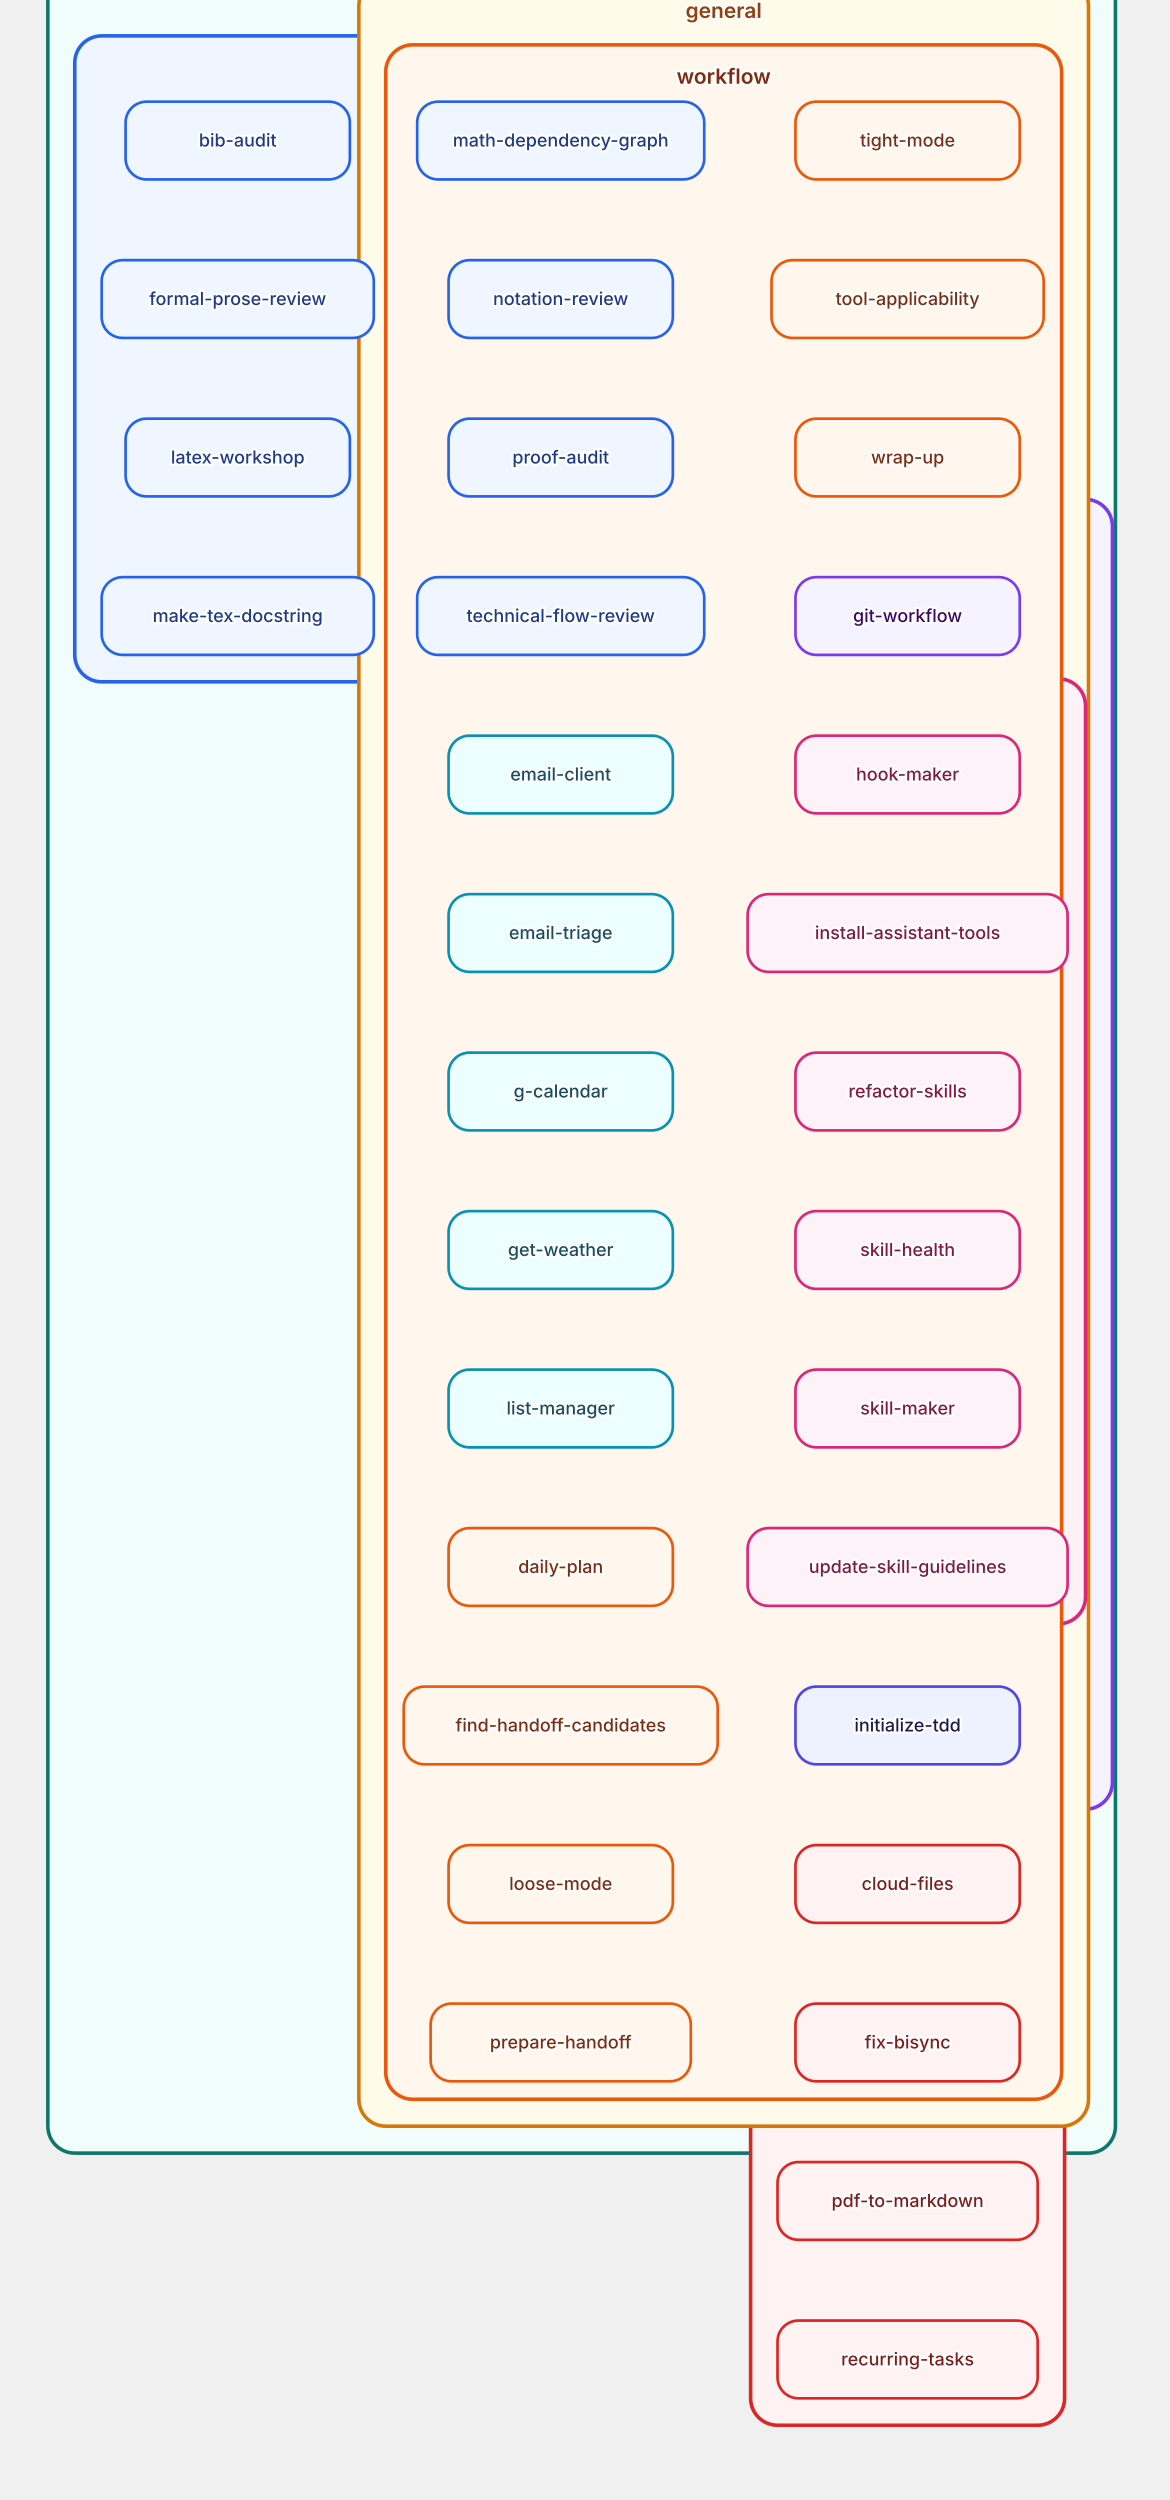
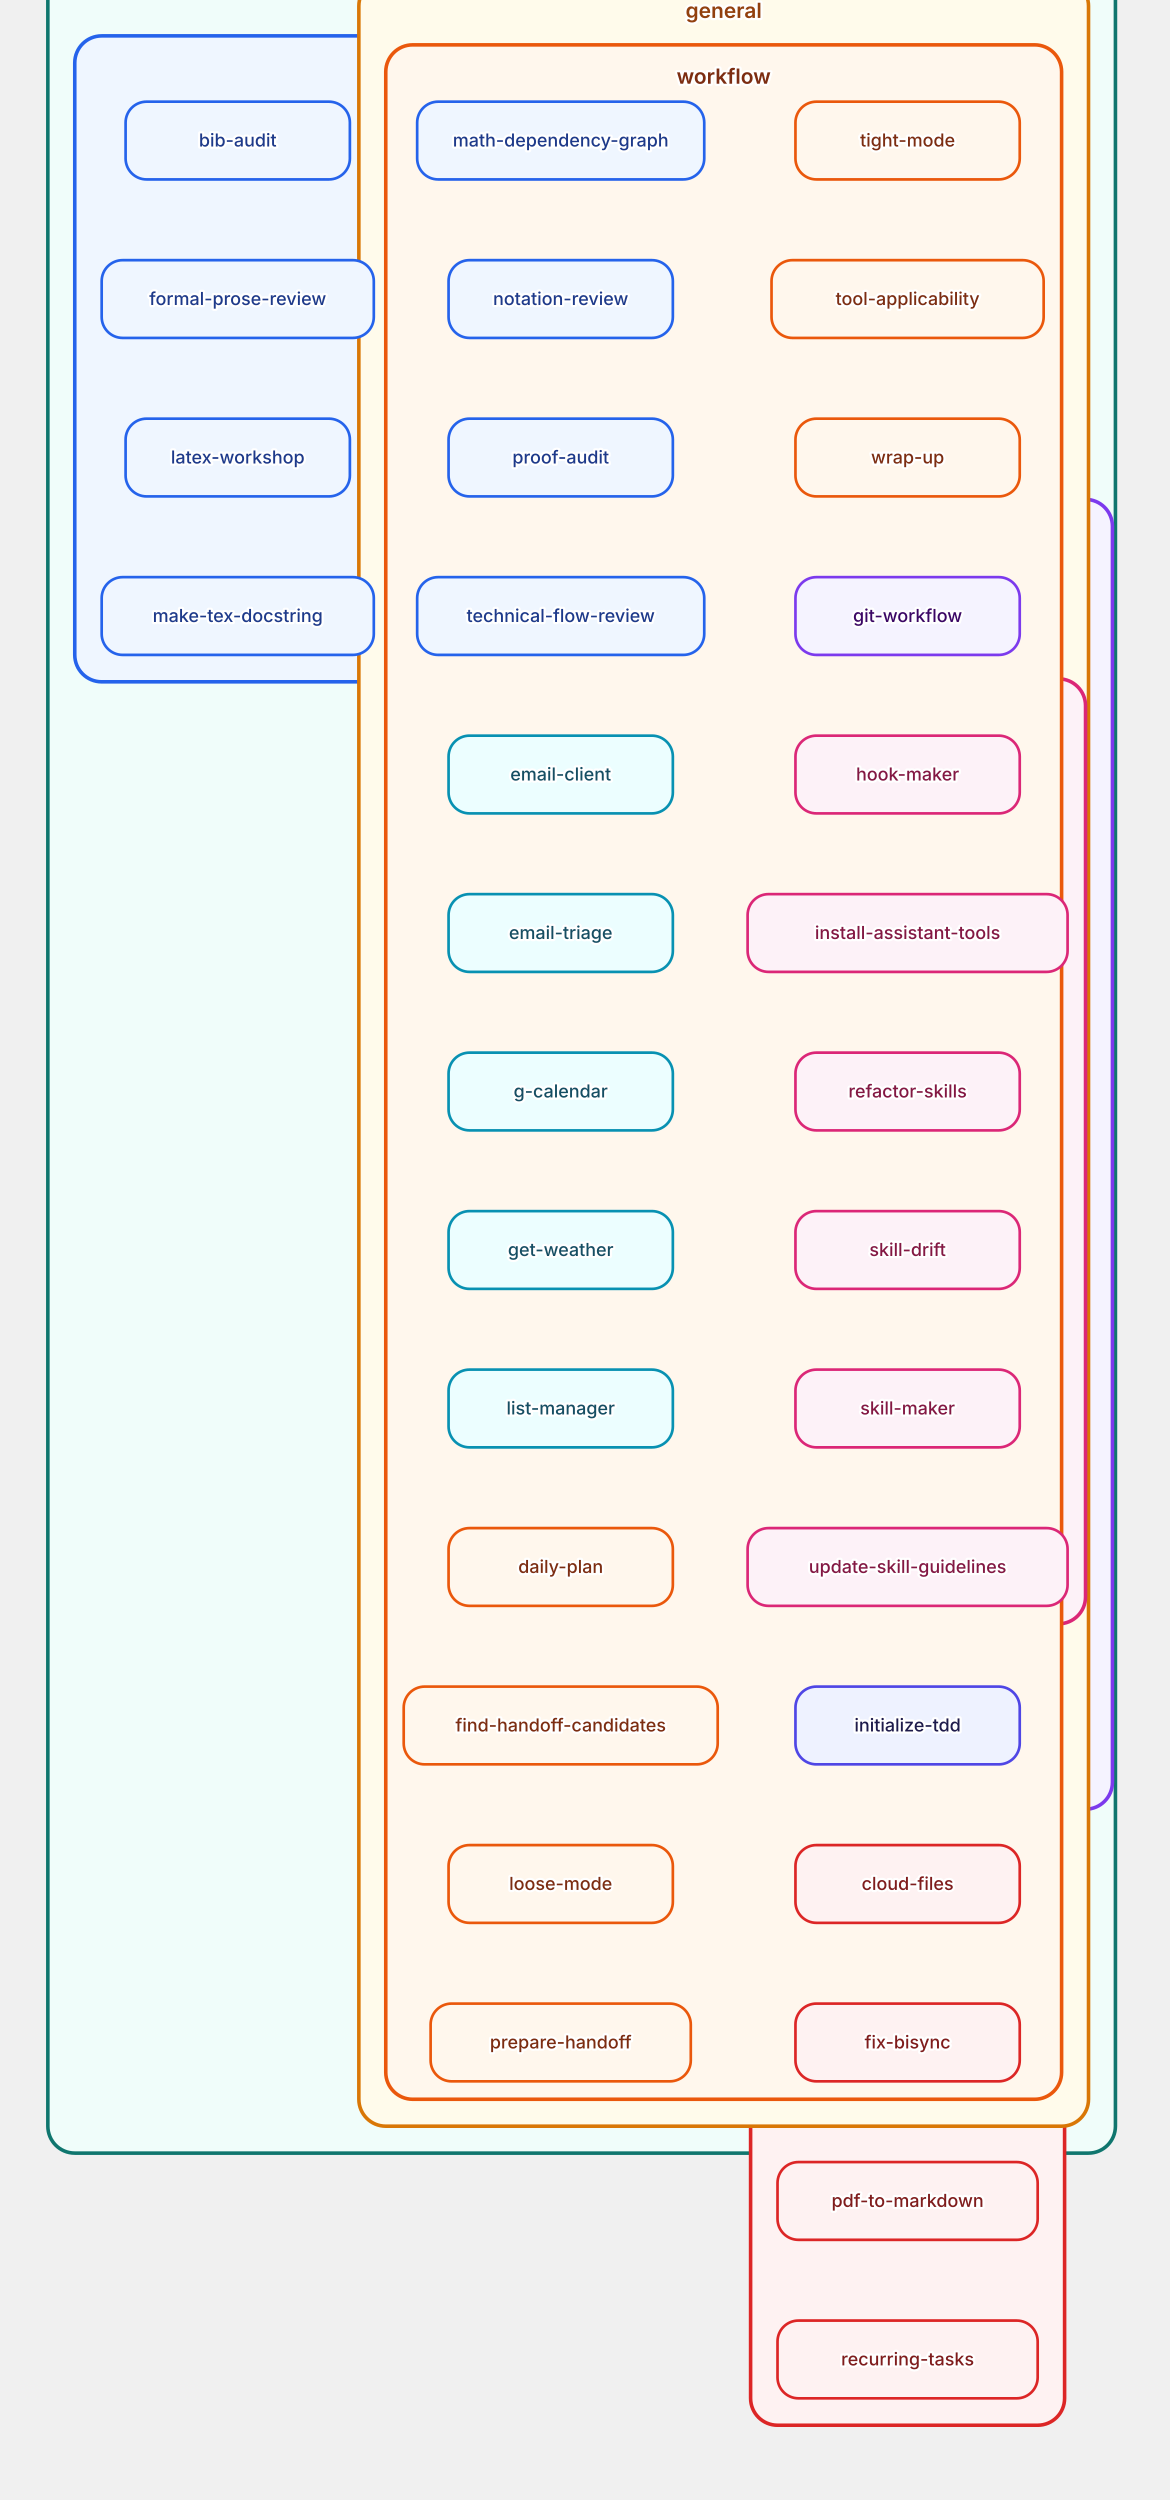
<svg xmlns="http://www.w3.org/2000/svg" width="782" height="1672" viewBox="0 0 782 1672">
  <defs>
    <marker id="arrow-end" markerWidth="10" markerHeight="8" refX="8" refY="4" orient="auto" markerUnits="strokeWidth">
      <path d="M0 0 L8 4 L0 8 Z" fill="#64748b" />
    </marker>
    <marker id="arrow-start" markerWidth="10" markerHeight="8" refX="2" refY="4" orient="auto-start-reverse" markerUnits="strokeWidth">
      <path d="M8 0 L0 4 L8 8 Z" fill="#64748b" />
    </marker>
  </defs>
  <g transform="translate(56 56)">
    <g id="edges" />
    <g id="groups">
      <g id="assistant" data-kind="group">
        <rect x="-24" y="-122" width="714" height="1506" rx="18" ry="18" fill="#f0fdfa" stroke="#0f766e" stroke-width="2.4" />
        <text x="333" y="-96" text-anchor="middle" font-family="Inter, Segoe UI, sans-serif" font-size="14" font-weight="600" fill="#134e4a" stroke="#ffffff" stroke-width="3" stroke-linejoin="round" paint-order="stroke">
          <tspan x="333" dy="0">assistant</tspan>
        </text>
      </g>
      <g id="development" data-kind="group">
        <rect x="414" y="278" width="274" height="876" rx="18" ry="18" fill="#f5f3ff" stroke="#7c3aed" stroke-width="2.4" />
        <text x="551" y="304" text-anchor="middle" font-family="Inter, Segoe UI, sans-serif" font-size="14" font-weight="600" fill="#3b0764" stroke="#ffffff" stroke-width="3" stroke-linejoin="round" paint-order="stroke">
          <tspan x="551" dy="0">development</tspan>
        </text>
      </g>
      <g id="system" data-kind="group">
        <rect x="446" y="1126" width="210" height="440" rx="18" ry="18" fill="#fef2f2" stroke="#dc2626" stroke-width="2.4" />
        <text x="551" y="1152" text-anchor="middle" font-family="Inter, Segoe UI, sans-serif" font-size="14" font-weight="600" fill="#7f1d1d" stroke="#ffffff" stroke-width="3" stroke-linejoin="round" paint-order="stroke">
          <tspan x="551" dy="0">system</tspan>
        </text>
      </g>
      <g id="research" data-kind="group">
        <rect x="-6" y="-32" width="439" height="432" rx="18" ry="18" fill="#eff6ff" stroke="#2563eb" stroke-width="2.4" />
        <text x="213.5" y="-6" text-anchor="middle" font-family="Inter, Segoe UI, sans-serif" font-size="14" font-weight="600" fill="#1e3a8a" stroke="#ffffff" stroke-width="3" stroke-linejoin="round" paint-order="stroke">
          <tspan x="213.5" dy="0">research</tspan>
        </text>
      </g>
      <g id="general" data-kind="group">
        <rect x="184" y="-70" width="488" height="1436" rx="18" ry="18" fill="#fffbeb" stroke="#d97706" stroke-width="2.4" />
        <text x="428" y="-44" text-anchor="middle" font-family="Inter, Segoe UI, sans-serif" font-size="14" font-weight="600" fill="#92400e" stroke="#ffffff" stroke-width="3" stroke-linejoin="round" paint-order="stroke">
          <tspan x="428" dy="0">general</tspan>
        </text>
      </g>
      <g id="skill" data-kind="group">
        <rect x="432" y="398" width="238" height="632" rx="18" ry="18" fill="#fdf2f8" stroke="#db2777" stroke-width="2.4" />
        <text x="551" y="424" text-anchor="middle" font-family="Inter, Segoe UI, sans-serif" font-size="14" font-weight="600" fill="#831843" stroke="#ffffff" stroke-width="3" stroke-linejoin="round" paint-order="stroke">
          <tspan x="551" dy="0">skill</tspan>
        </text>
      </g>
      <g id="coding" data-kind="group">
        <rect x="464" y="1034" width="174" height="102" rx="18" ry="18" fill="#eef2ff" stroke="#4f46e5" stroke-width="2.4" />
        <text x="551" y="1060" text-anchor="middle" font-family="Inter, Segoe UI, sans-serif" font-size="14" font-weight="600" fill="#1e1b4b" stroke="#ffffff" stroke-width="3" stroke-linejoin="round" paint-order="stroke">
          <tspan x="551" dy="0">coding</tspan>
        </text>
      </g>
      <g id="productivity" data-kind="group">
        <rect x="232" y="398" width="174" height="526" rx="18" ry="18" fill="#ecfeff" stroke="#0891b2" stroke-width="2.4" />
        <text x="319" y="424" text-anchor="middle" font-family="Inter, Segoe UI, sans-serif" font-size="14" font-weight="600" fill="#164e63" stroke="#ffffff" stroke-width="3" stroke-linejoin="round" paint-order="stroke">
          <tspan x="319" dy="0">productivity</tspan>
        </text>
      </g>
      <g id="workflow" data-kind="group">
        <rect x="202" y="-26" width="452" height="1374" rx="18" ry="18" fill="#fff7ed" stroke="#ea580c" stroke-width="2.4" />
        <text x="428" y="0" text-anchor="middle" font-family="Inter, Segoe UI, sans-serif" font-size="14" font-weight="600" fill="#7c2d12" stroke="#ffffff" stroke-width="3" stroke-linejoin="round" paint-order="stroke">
          <tspan x="428" dy="0">workflow</tspan>
        </text>
      </g>
    </g>
    <g id="nodes">
      <g id="bib-audit" data-kind="node">
        <rect x="28" y="12" width="150" height="52" rx="14" ry="14" fill="#eff6ff" stroke="#2563eb" stroke-width="1.8" />
        <text x="103" y="42" text-anchor="middle" font-family="Inter, Segoe UI, sans-serif" font-size="12" font-weight="500" fill="#1e3a8a" stroke="#ffffff" stroke-width="3" stroke-linejoin="round" paint-order="stroke">
          <tspan x="103" dy="0">bib-audit</tspan>
        </text>
      </g>
      <g id="formal-prose-review" data-kind="node">
        <rect x="12" y="118" width="182" height="52" rx="14" ry="14" fill="#eff6ff" stroke="#2563eb" stroke-width="1.8" />
        <text x="103" y="148" text-anchor="middle" font-family="Inter, Segoe UI, sans-serif" font-size="12" font-weight="500" fill="#1e3a8a" stroke="#ffffff" stroke-width="3" stroke-linejoin="round" paint-order="stroke">
          <tspan x="103" dy="0">formal-prose-review</tspan>
        </text>
      </g>
      <g id="latex-workshop" data-kind="node">
        <rect x="28" y="224" width="150" height="52" rx="14" ry="14" fill="#eff6ff" stroke="#2563eb" stroke-width="1.8" />
        <text x="103" y="254" text-anchor="middle" font-family="Inter, Segoe UI, sans-serif" font-size="12" font-weight="500" fill="#1e3a8a" stroke="#ffffff" stroke-width="3" stroke-linejoin="round" paint-order="stroke">
          <tspan x="103" dy="0">latex-workshop</tspan>
        </text>
      </g>
      <g id="make-tex-docstring" data-kind="node">
        <rect x="12" y="330" width="182" height="52" rx="14" ry="14" fill="#eff6ff" stroke="#2563eb" stroke-width="1.8" />
        <text x="103" y="360" text-anchor="middle" font-family="Inter, Segoe UI, sans-serif" font-size="12" font-weight="500" fill="#1e3a8a" stroke="#ffffff" stroke-width="3" stroke-linejoin="round" paint-order="stroke">
          <tspan x="103" dy="0">make-tex-docstring</tspan>
        </text>
      </g>
      <g id="math-dependency-graph" data-kind="node">
        <rect x="223" y="12" width="192" height="52" rx="14" ry="14" fill="#eff6ff" stroke="#2563eb" stroke-width="1.8" />
        <text x="319" y="42" text-anchor="middle" font-family="Inter, Segoe UI, sans-serif" font-size="12" font-weight="500" fill="#1e3a8a" stroke="#ffffff" stroke-width="3" stroke-linejoin="round" paint-order="stroke">
          <tspan x="319" dy="0">math-dependency-graph</tspan>
        </text>
      </g>
      <g id="notation-review" data-kind="node">
        <rect x="244" y="118" width="150" height="52" rx="14" ry="14" fill="#eff6ff" stroke="#2563eb" stroke-width="1.8" />
        <text x="319" y="148" text-anchor="middle" font-family="Inter, Segoe UI, sans-serif" font-size="12" font-weight="500" fill="#1e3a8a" stroke="#ffffff" stroke-width="3" stroke-linejoin="round" paint-order="stroke">
          <tspan x="319" dy="0">notation-review</tspan>
        </text>
      </g>
      <g id="proof-audit" data-kind="node">
        <rect x="244" y="224" width="150" height="52" rx="14" ry="14" fill="#eff6ff" stroke="#2563eb" stroke-width="1.8" />
        <text x="319" y="254" text-anchor="middle" font-family="Inter, Segoe UI, sans-serif" font-size="12" font-weight="500" fill="#1e3a8a" stroke="#ffffff" stroke-width="3" stroke-linejoin="round" paint-order="stroke">
          <tspan x="319" dy="0">proof-audit</tspan>
        </text>
      </g>
      <g id="technical-flow-review" data-kind="node">
        <rect x="223" y="330" width="192" height="52" rx="14" ry="14" fill="#eff6ff" stroke="#2563eb" stroke-width="1.8" />
        <text x="319" y="360" text-anchor="middle" font-family="Inter, Segoe UI, sans-serif" font-size="12" font-weight="500" fill="#1e3a8a" stroke="#ffffff" stroke-width="3" stroke-linejoin="round" paint-order="stroke">
          <tspan x="319" dy="0">technical-flow-review</tspan>
        </text>
      </g>
      <g id="email-client" data-kind="node">
        <rect x="244" y="436" width="150" height="52" rx="14" ry="14" fill="#ecfeff" stroke="#0891b2" stroke-width="1.8" />
        <text x="319" y="466" text-anchor="middle" font-family="Inter, Segoe UI, sans-serif" font-size="12" font-weight="500" fill="#164e63" stroke="#ffffff" stroke-width="3" stroke-linejoin="round" paint-order="stroke">
          <tspan x="319" dy="0">email-client</tspan>
        </text>
      </g>
      <g id="email-triage" data-kind="node">
        <rect x="244" y="542" width="150" height="52" rx="14" ry="14" fill="#ecfeff" stroke="#0891b2" stroke-width="1.8" />
        <text x="319" y="572" text-anchor="middle" font-family="Inter, Segoe UI, sans-serif" font-size="12" font-weight="500" fill="#164e63" stroke="#ffffff" stroke-width="3" stroke-linejoin="round" paint-order="stroke">
          <tspan x="319" dy="0">email-triage</tspan>
        </text>
      </g>
      <g id="g-calendar" data-kind="node">
        <rect x="244" y="648" width="150" height="52" rx="14" ry="14" fill="#ecfeff" stroke="#0891b2" stroke-width="1.8" />
        <text x="319" y="678" text-anchor="middle" font-family="Inter, Segoe UI, sans-serif" font-size="12" font-weight="500" fill="#164e63" stroke="#ffffff" stroke-width="3" stroke-linejoin="round" paint-order="stroke">
          <tspan x="319" dy="0">g-calendar</tspan>
        </text>
      </g>
      <g id="get-weather" data-kind="node">
        <rect x="244" y="754" width="150" height="52" rx="14" ry="14" fill="#ecfeff" stroke="#0891b2" stroke-width="1.8" />
        <text x="319" y="784" text-anchor="middle" font-family="Inter, Segoe UI, sans-serif" font-size="12" font-weight="500" fill="#164e63" stroke="#ffffff" stroke-width="3" stroke-linejoin="round" paint-order="stroke">
          <tspan x="319" dy="0">get-weather</tspan>
        </text>
      </g>
      <g id="list-manager" data-kind="node">
        <rect x="244" y="860" width="150" height="52" rx="14" ry="14" fill="#ecfeff" stroke="#0891b2" stroke-width="1.8" />
        <text x="319" y="890" text-anchor="middle" font-family="Inter, Segoe UI, sans-serif" font-size="12" font-weight="500" fill="#164e63" stroke="#ffffff" stroke-width="3" stroke-linejoin="round" paint-order="stroke">
          <tspan x="319" dy="0">list-manager</tspan>
        </text>
      </g>
      <g id="daily-plan" data-kind="node">
        <rect x="244" y="966" width="150" height="52" rx="14" ry="14" fill="#fff7ed" stroke="#ea580c" stroke-width="1.8" />
        <text x="319" y="996" text-anchor="middle" font-family="Inter, Segoe UI, sans-serif" font-size="12" font-weight="500" fill="#7c2d12" stroke="#ffffff" stroke-width="3" stroke-linejoin="round" paint-order="stroke">
          <tspan x="319" dy="0">daily-plan</tspan>
        </text>
      </g>
      <g id="find-handoff-candidates" data-kind="node">
        <rect x="214" y="1072" width="210" height="52" rx="14" ry="14" fill="#fff7ed" stroke="#ea580c" stroke-width="1.8" />
        <text x="319" y="1102" text-anchor="middle" font-family="Inter, Segoe UI, sans-serif" font-size="12" font-weight="500" fill="#7c2d12" stroke="#ffffff" stroke-width="3" stroke-linejoin="round" paint-order="stroke">
          <tspan x="319" dy="0">find-handoff-candidates</tspan>
        </text>
      </g>
      <g id="loose-mode" data-kind="node">
        <rect x="244" y="1178" width="150" height="52" rx="14" ry="14" fill="#fff7ed" stroke="#ea580c" stroke-width="1.8" />
        <text x="319" y="1208" text-anchor="middle" font-family="Inter, Segoe UI, sans-serif" font-size="12" font-weight="500" fill="#7c2d12" stroke="#ffffff" stroke-width="3" stroke-linejoin="round" paint-order="stroke">
          <tspan x="319" dy="0">loose-mode</tspan>
        </text>
      </g>
      <g id="prepare-handoff" data-kind="node">
        <rect x="232" y="1284" width="174" height="52" rx="14" ry="14" fill="#fff7ed" stroke="#ea580c" stroke-width="1.8" />
        <text x="319" y="1314" text-anchor="middle" font-family="Inter, Segoe UI, sans-serif" font-size="12" font-weight="500" fill="#7c2d12" stroke="#ffffff" stroke-width="3" stroke-linejoin="round" paint-order="stroke">
          <tspan x="319" dy="0">prepare-handoff</tspan>
        </text>
      </g>
      <g id="tight-mode" data-kind="node">
        <rect x="476" y="12" width="150" height="52" rx="14" ry="14" fill="#fff7ed" stroke="#ea580c" stroke-width="1.8" />
        <text x="551" y="42" text-anchor="middle" font-family="Inter, Segoe UI, sans-serif" font-size="12" font-weight="500" fill="#7c2d12" stroke="#ffffff" stroke-width="3" stroke-linejoin="round" paint-order="stroke">
          <tspan x="551" dy="0">tight-mode</tspan>
        </text>
      </g>
      <g id="tool-applicability" data-kind="node">
        <rect x="460" y="118" width="182" height="52" rx="14" ry="14" fill="#fff7ed" stroke="#ea580c" stroke-width="1.8" />
        <text x="551" y="148" text-anchor="middle" font-family="Inter, Segoe UI, sans-serif" font-size="12" font-weight="500" fill="#7c2d12" stroke="#ffffff" stroke-width="3" stroke-linejoin="round" paint-order="stroke">
          <tspan x="551" dy="0">tool-applicability</tspan>
        </text>
      </g>
      <g id="wrap-up" data-kind="node">
        <rect x="476" y="224" width="150" height="52" rx="14" ry="14" fill="#fff7ed" stroke="#ea580c" stroke-width="1.8" />
        <text x="551" y="254" text-anchor="middle" font-family="Inter, Segoe UI, sans-serif" font-size="12" font-weight="500" fill="#7c2d12" stroke="#ffffff" stroke-width="3" stroke-linejoin="round" paint-order="stroke">
          <tspan x="551" dy="0">wrap-up</tspan>
        </text>
      </g>
      <g id="git-workflow" data-kind="node">
        <rect x="476" y="330" width="150" height="52" rx="14" ry="14" fill="#f5f3ff" stroke="#7c3aed" stroke-width="1.8" />
        <text x="551" y="360" text-anchor="middle" font-family="Inter, Segoe UI, sans-serif" font-size="12" font-weight="500" fill="#3b0764" stroke="#ffffff" stroke-width="3" stroke-linejoin="round" paint-order="stroke">
          <tspan x="551" dy="0">git-workflow</tspan>
        </text>
      </g>
      <g id="hook-maker" data-kind="node">
        <rect x="476" y="436" width="150" height="52" rx="14" ry="14" fill="#fdf2f8" stroke="#db2777" stroke-width="1.8" />
        <text x="551" y="466" text-anchor="middle" font-family="Inter, Segoe UI, sans-serif" font-size="12" font-weight="500" fill="#831843" stroke="#ffffff" stroke-width="3" stroke-linejoin="round" paint-order="stroke">
          <tspan x="551" dy="0">hook-maker</tspan>
        </text>
      </g>
      <g id="install-assistant-tools" data-kind="node">
        <rect x="444" y="542" width="214" height="52" rx="14" ry="14" fill="#fdf2f8" stroke="#db2777" stroke-width="1.8" />
        <text x="551" y="572" text-anchor="middle" font-family="Inter, Segoe UI, sans-serif" font-size="12" font-weight="500" fill="#831843" stroke="#ffffff" stroke-width="3" stroke-linejoin="round" paint-order="stroke">
          <tspan x="551" dy="0">install-assistant-tools</tspan>
        </text>
      </g>
      <g id="refactor-skills" data-kind="node">
        <rect x="476" y="648" width="150" height="52" rx="14" ry="14" fill="#fdf2f8" stroke="#db2777" stroke-width="1.8" />
        <text x="551" y="678" text-anchor="middle" font-family="Inter, Segoe UI, sans-serif" font-size="12" font-weight="500" fill="#831843" stroke="#ffffff" stroke-width="3" stroke-linejoin="round" paint-order="stroke">
          <tspan x="551" dy="0">refactor-skills</tspan>
        </text>
      </g>
-       <g id="skill-health" data-kind="node">
+       <g id="skill-drift" data-kind="node">
        <rect x="476" y="754" width="150" height="52" rx="14" ry="14" fill="#fdf2f8" stroke="#db2777" stroke-width="1.8" />
        <text x="551" y="784" text-anchor="middle" font-family="Inter, Segoe UI, sans-serif" font-size="12" font-weight="500" fill="#831843" stroke="#ffffff" stroke-width="3" stroke-linejoin="round" paint-order="stroke">
-           <tspan x="551" dy="0">skill-health</tspan>
+           <tspan x="551" dy="0">skill-drift</tspan>
        </text>
      </g>
      <g id="skill-maker" data-kind="node">
        <rect x="476" y="860" width="150" height="52" rx="14" ry="14" fill="#fdf2f8" stroke="#db2777" stroke-width="1.8" />
        <text x="551" y="890" text-anchor="middle" font-family="Inter, Segoe UI, sans-serif" font-size="12" font-weight="500" fill="#831843" stroke="#ffffff" stroke-width="3" stroke-linejoin="round" paint-order="stroke">
          <tspan x="551" dy="0">skill-maker</tspan>
        </text>
      </g>
      <g id="update-skill-guidelines" data-kind="node">
        <rect x="444" y="966" width="214" height="52" rx="14" ry="14" fill="#fdf2f8" stroke="#db2777" stroke-width="1.8" />
        <text x="551" y="996" text-anchor="middle" font-family="Inter, Segoe UI, sans-serif" font-size="12" font-weight="500" fill="#831843" stroke="#ffffff" stroke-width="3" stroke-linejoin="round" paint-order="stroke">
          <tspan x="551" dy="0">update-skill-guidelines</tspan>
        </text>
      </g>
      <g id="initialize-tdd" data-kind="node">
        <rect x="476" y="1072" width="150" height="52" rx="14" ry="14" fill="#eef2ff" stroke="#4f46e5" stroke-width="1.8" />
        <text x="551" y="1102" text-anchor="middle" font-family="Inter, Segoe UI, sans-serif" font-size="12" font-weight="500" fill="#1e1b4b" stroke="#ffffff" stroke-width="3" stroke-linejoin="round" paint-order="stroke">
          <tspan x="551" dy="0">initialize-tdd</tspan>
        </text>
      </g>
      <g id="cloud-files" data-kind="node">
        <rect x="476" y="1178" width="150" height="52" rx="14" ry="14" fill="#fef2f2" stroke="#dc2626" stroke-width="1.8" />
        <text x="551" y="1208" text-anchor="middle" font-family="Inter, Segoe UI, sans-serif" font-size="12" font-weight="500" fill="#7f1d1d" stroke="#ffffff" stroke-width="3" stroke-linejoin="round" paint-order="stroke">
          <tspan x="551" dy="0">cloud-files</tspan>
        </text>
      </g>
      <g id="fix-bisync" data-kind="node">
        <rect x="476" y="1284" width="150" height="52" rx="14" ry="14" fill="#fef2f2" stroke="#dc2626" stroke-width="1.8" />
        <text x="551" y="1314" text-anchor="middle" font-family="Inter, Segoe UI, sans-serif" font-size="12" font-weight="500" fill="#7f1d1d" stroke="#ffffff" stroke-width="3" stroke-linejoin="round" paint-order="stroke">
          <tspan x="551" dy="0">fix-bisync</tspan>
        </text>
      </g>
      <g id="pdf-to-markdown" data-kind="node">
        <rect x="464" y="1390" width="174" height="52" rx="14" ry="14" fill="#fef2f2" stroke="#dc2626" stroke-width="1.8" />
        <text x="551" y="1420" text-anchor="middle" font-family="Inter, Segoe UI, sans-serif" font-size="12" font-weight="500" fill="#7f1d1d" stroke="#ffffff" stroke-width="3" stroke-linejoin="round" paint-order="stroke">
          <tspan x="551" dy="0">pdf-to-markdown</tspan>
        </text>
      </g>
      <g id="recurring-tasks" data-kind="node">
        <rect x="464" y="1496" width="174" height="52" rx="14" ry="14" fill="#fef2f2" stroke="#dc2626" stroke-width="1.8" />
        <text x="551" y="1526" text-anchor="middle" font-family="Inter, Segoe UI, sans-serif" font-size="12" font-weight="500" fill="#7f1d1d" stroke="#ffffff" stroke-width="3" stroke-linejoin="round" paint-order="stroke">
          <tspan x="551" dy="0">recurring-tasks</tspan>
        </text>
      </g>
    </g>
  </g>
</svg>
